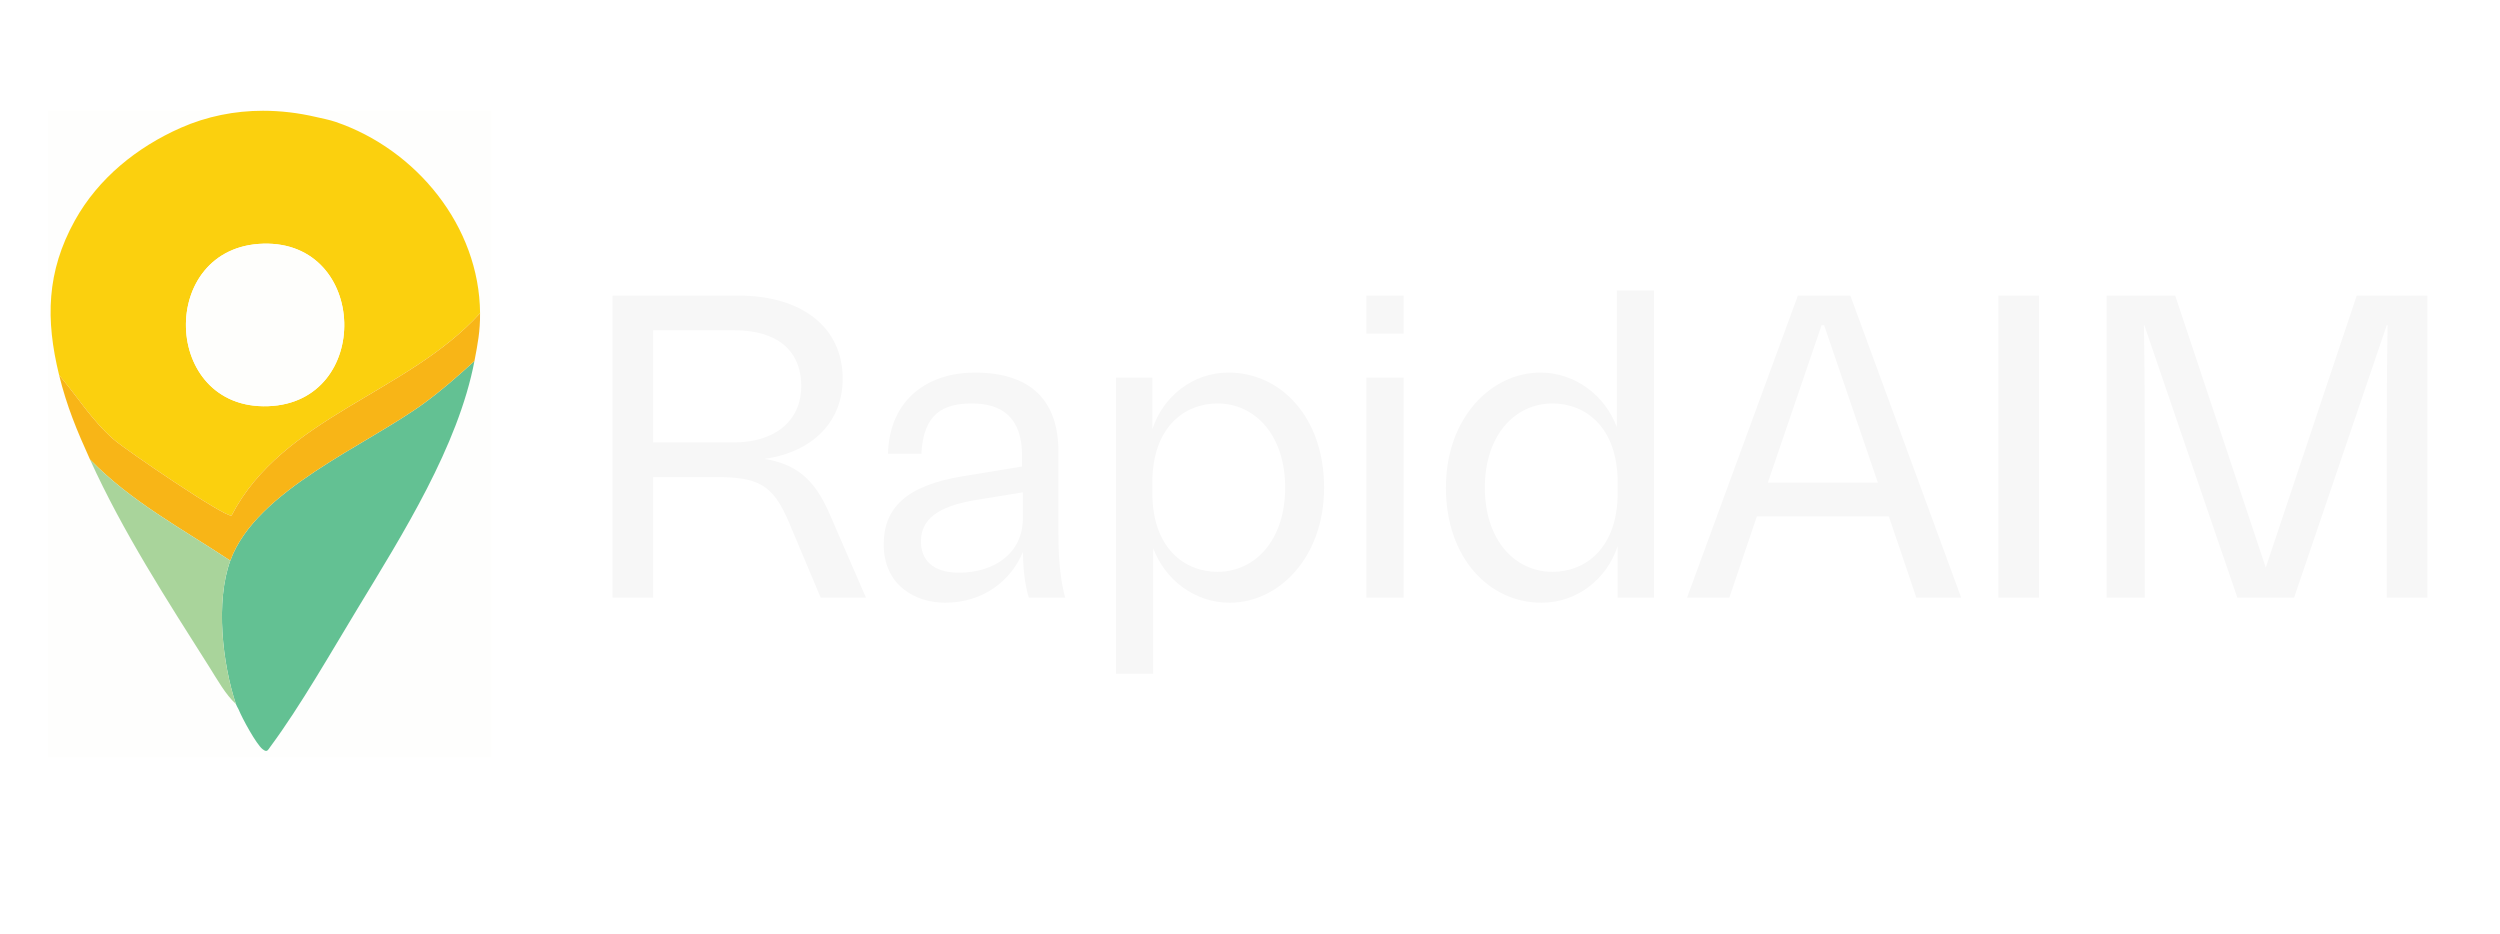
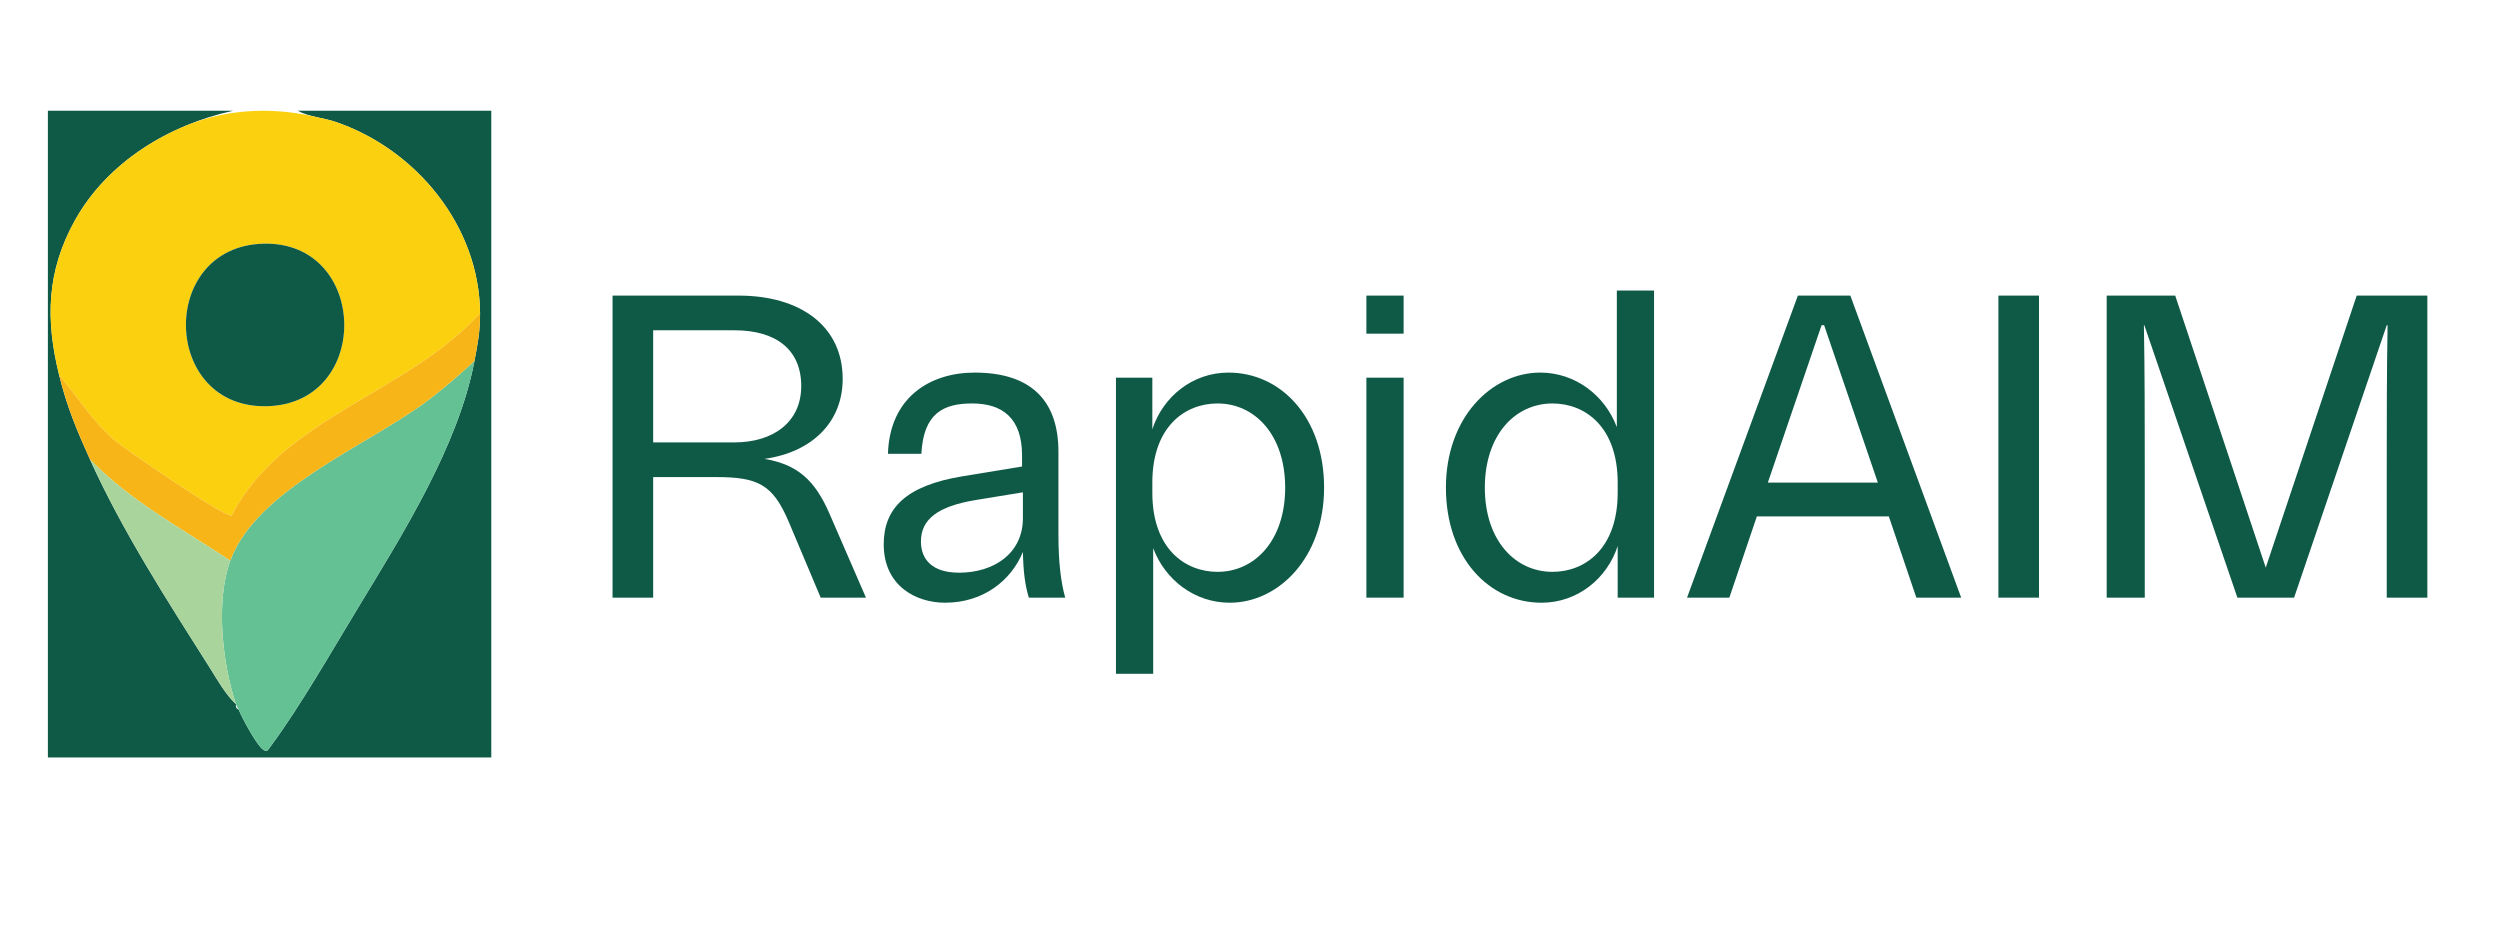
<svg xmlns="http://www.w3.org/2000/svg" version="1.1" id="svg2" width="2040.44" height="761.515" viewBox="0 0 2040.44 761.515">
  <defs id="defs6">
    <clipPath clipPathUnits="userSpaceOnUse" id="clipPath16">
      <path d="M 0,571.136 H 1530.326 V 0 H 0 Z" id="path14" />
    </clipPath>
  </defs>
  <g id="g8" transform="matrix(1.333333,0,0,-1.333333,0,761.5147)">
    <g id="g10">
      <g id="g12" clip-path="url(#clipPath16)">
        <g id="g18" transform="translate(399.824,368.9583)">
-           <path d="m 0,0 v -68.624 h 49.72 c 23.824,0 40.915,12.431 40.915,34.442 C 90.635,-11.912 75.356,0 49.72,0 Z m 52.31,21.234 c 37.807,0 63.703,-18.644 63.703,-51.014 0,-26.155 -18.386,-44.8 -47.908,-48.943 19.941,-3.366 30.817,-12.689 39.88,-33.664 l 22.271,-51.274 h -27.709 l -19.422,46.095 c -9.84,23.306 -18.903,27.708 -44.799,27.708 H 0 v -73.803 H -24.859 V 21.234 Z" style="fill:#f7f7f7;fill-opacity:1;fill-rule:nonzero;stroke:none" id="path20" />
+           <path d="m 0,0 v -68.624 h 49.72 c 23.824,0 40.915,12.431 40.915,34.442 C 90.635,-11.912 75.356,0 49.72,0 Z m 52.31,21.234 c 37.807,0 63.703,-18.644 63.703,-51.014 0,-26.155 -18.386,-44.8 -47.908,-48.943 19.941,-3.366 30.817,-12.689 39.88,-33.664 l 22.271,-51.274 h -27.709 l -19.422,46.095 c -9.84,23.306 -18.903,27.708 -44.799,27.708 H 0 v -73.803 H -24.859 V 21.234 Z" style="fill:#0F5A47;fill-opacity:1;fill-rule:nonzero;stroke:none" id="path20" />
        </g>
        <g id="g22" transform="translate(587.0457,220.576)">
-           <path d="M 0,0 C 21.235,0 39.103,11.653 39.103,33.406 V 49.202 L 10.617,44.541 C -13.465,40.656 -23.306,32.37 -23.306,19.163 -23.306,7.769 -16.055,0 0,0 M 42.729,-15.278 C 40.397,-7.51 39.362,0.518 39.103,12.689 31.853,-4.92 14.761,-18.386 -8.545,-18.386 c -17.868,0 -37.549,10.359 -37.549,35.736 0,22.012 13.466,35.995 48.425,41.692 l 36.254,5.957 v 6.732 c 0,22.789 -11.912,31.852 -30.557,31.852 -17.609,0 -29.78,-5.956 -31.075,-30.816 h -20.457 c 1.035,34.442 25.637,49.72 53.086,49.72 35.736,0 51.273,-18.386 51.273,-48.425 V 23.306 c 0,-17.091 1.554,-29.262 4.144,-38.584 z" style="fill:#f7f7f7;fill-opacity:1;fill-rule:nonzero;stroke:none" id="path24" />
+           <path d="M 0,0 C 21.235,0 39.103,11.653 39.103,33.406 V 49.202 L 10.617,44.541 C -13.465,40.656 -23.306,32.37 -23.306,19.163 -23.306,7.769 -16.055,0 0,0 M 42.729,-15.278 C 40.397,-7.51 39.362,0.518 39.103,12.689 31.853,-4.92 14.761,-18.386 -8.545,-18.386 c -17.868,0 -37.549,10.359 -37.549,35.736 0,22.012 13.466,35.995 48.425,41.692 l 36.254,5.957 v 6.732 c 0,22.789 -11.912,31.852 -30.557,31.852 -17.609,0 -29.78,-5.956 -31.075,-30.816 h -20.457 c 1.035,34.442 25.637,49.72 53.086,49.72 35.736,0 51.273,-18.386 51.273,-48.425 V 23.306 c 0,-17.091 1.554,-29.262 4.144,-38.584 z" style="fill:#0F5A47;fill-opacity:1;fill-rule:nonzero;stroke:none" id="path24" />
        </g>
        <g id="g26" transform="translate(786.696,272.6263)">
-           <path d="m 0,0 c 0,32.111 -18.386,51.533 -41.434,51.533 -19.939,0 -39.879,-14.243 -39.879,-48.426 v -6.214 c 0,-34.183 19.94,-48.425 39.879,-48.425 C -18.386,-51.532 0,-32.11 0,0 M -81.313,67.329 V 35.736 c 6.474,19.94 24.601,34.701 46.613,34.701 32.11,0 58.524,-27.45 58.524,-70.437 0,-42.987 -27.968,-70.436 -57.748,-70.436 -21.493,0 -39.62,13.983 -46.871,33.405 v -76.909 h -22.788 V 67.329 Z" style="fill:#f7f7f7;fill-opacity:1;fill-rule:nonzero;stroke:none" id="path28" />
+           <path d="m 0,0 c 0,32.111 -18.386,51.533 -41.434,51.533 -19.939,0 -39.879,-14.243 -39.879,-48.426 v -6.214 c 0,-34.183 19.94,-48.425 39.879,-48.425 C -18.386,-51.532 0,-32.11 0,0 M -81.313,67.329 V 35.736 c 6.474,19.94 24.601,34.701 46.613,34.701 32.11,0 58.524,-27.45 58.524,-70.437 0,-42.987 -27.968,-70.436 -57.748,-70.436 -21.493,0 -39.62,13.983 -46.871,33.405 v -76.909 h -22.788 V 67.329 Z" style="fill:#0F5A47;fill-opacity:1;fill-rule:nonzero;stroke:none" id="path28" />
        </g>
-         <path d="m 859.199,205.298 h -22.788 v 134.658 h 22.788 z m 0,161.589 h -22.788 v 23.306 h 22.788 z" style="fill:#f7f7f7;fill-opacity:1;fill-rule:nonzero;stroke:none" id="path30" />
+         <path d="m 859.199,205.298 h -22.788 v 134.658 h 22.788 z m 0,161.589 h -22.788 v 23.306 h 22.788 z" style="fill:#0F5A47;fill-opacity:1;fill-rule:nonzero;stroke:none" id="path30" />
        <g id="g32" transform="translate(908.9177,272.6263)">
-           <path d="m 0,0 c 0,-32.11 18.386,-51.532 41.433,-51.532 19.94,0 39.88,14.242 39.88,48.425 v 6.214 c 0,34.183 -19.94,48.426 -39.88,48.426 C 18.386,51.533 0,32.111 0,0 m 81.313,-67.329 v 31.593 c -6.474,-19.94 -24.601,-34.7 -46.613,-34.7 -32.11,0 -58.524,27.449 -58.524,70.436 0,42.987 27.968,70.437 57.747,70.437 21.494,0 39.621,-13.984 46.872,-33.406 v 83.643 h 22.788 V -67.329 Z" style="fill:#f7f7f7;fill-opacity:1;fill-rule:nonzero;stroke:none" id="path34" />
+           <path d="m 0,0 c 0,-32.11 18.386,-51.532 41.433,-51.532 19.94,0 39.88,14.242 39.88,48.425 v 6.214 c 0,34.183 -19.94,48.426 -39.88,48.426 C 18.386,51.533 0,32.111 0,0 m 81.313,-67.329 v 31.593 c -6.474,-19.94 -24.601,-34.7 -46.613,-34.7 -32.11,0 -58.524,27.449 -58.524,70.436 0,42.987 27.968,70.437 57.747,70.437 21.494,0 39.621,-13.984 46.872,-33.406 v 83.643 h 22.788 V -67.329 Z" style="fill:#0F5A47;fill-opacity:1;fill-rule:nonzero;stroke:none" id="path34" />
        </g>
        <g id="g36" transform="translate(1149.484,275.7337)">
-           <path d="m 0,0 -32.888,96.332 h -1.553 L -67.329,0 Z M -16.832,114.459 51.015,-70.436 h -27.45 l -16.833,49.72 h -80.794 l -16.832,-49.72 h -25.896 l 67.847,184.895 z" style="fill:#f7f7f7;fill-opacity:1;fill-rule:nonzero;stroke:none" id="path38" />
+           <path d="m 0,0 -32.888,96.332 h -1.553 L -67.329,0 Z M -16.832,114.459 51.015,-70.436 h -27.45 l -16.833,49.72 h -80.794 l -16.832,-49.72 h -25.896 l 67.847,184.895 z" style="fill:#0F5A47;fill-opacity:1;fill-rule:nonzero;stroke:none" id="path38" />
        </g>
-         <path d="m 1248.14,205.298 h -24.859 v 184.895 h 24.859 z" style="fill:#f7f7f7;fill-opacity:1;fill-rule:nonzero;stroke:none" id="path40" />
+         <path d="m 1248.14,205.298 h -24.859 v 184.895 h 24.859 z" style="fill:#0F5A47;fill-opacity:1;fill-rule:nonzero;stroke:none" id="path40" />
        <g id="g42" transform="translate(1312.618,372.0657)">
-           <path d="m 0,0 h -0.259 c 0.518,-29.262 0.518,-58.265 0.518,-87.527 v -79.241 H -23.047 V 18.127 H 18.904 L 74.32,-148.382 129.996,18.127 h 43.246 v -184.895 h -24.859 v 79.241 c 0,29.262 0,58.265 0.517,87.527 h -0.517 L 91.671,-166.768 h -34.7 z" style="fill:#f7f7f7;fill-opacity:1;fill-rule:nonzero;stroke:none" id="path44" />
+           <path d="m 0,0 h -0.259 c 0.518,-29.262 0.518,-58.265 0.518,-87.527 v -79.241 H -23.047 V 18.127 H 18.904 L 74.32,-148.382 129.996,18.127 h 43.246 v -184.895 h -24.859 v 79.241 c 0,29.262 0,58.265 0.517,87.527 h -0.517 L 91.671,-166.768 h -34.7 z" style="fill:#0F5A47;fill-opacity:1;fill-rule:nonzero;stroke:none" id="path44" />
        </g>
        <g id="g46" transform="translate(142.6917,503.3405)">
-           <path d="m 0,0 c -39.225,-8.584 -77.091,-31.467 -96.919,-67.269 -17.293,-31.223 -17.938,-60.586 -9.588,-94.531 4.725,-19.205 10.844,-33.847 18.897,-51.638 20.074,-44.348 47.17,-86.185 73.154,-127.228 4.716,-7.45 9.752,-16.591 16.174,-22.522 0.172,-0.517 -0.181,-1.214 0,-1.722 0.449,-1.256 1.672,-1.608 1.718,-1.721 2.123,-5.244 10.707,-21.087 14.576,-24.142 2.857,-2.255 3.099,-0.781 5.07,1.876 17.765,23.943 37.386,58.27 53.219,84.376 27.326,45.058 61.524,99.256 71.434,151.328 2.029,10.661 3.514,18.174 3.436,29.261 C 150.794,-70.703 112.108,-23.634 62.759,-6.827 55.153,-4.236 46.576,-3.777 39.51,0 h 118.532 v -395.893 h -271.42 V 0 Z" style="fill:#fefefd;fill-opacity:1;fill-rule:nonzero;stroke:none" id="path48" />
+           <path d="m 0,0 c -39.225,-8.584 -77.091,-31.467 -96.919,-67.269 -17.293,-31.223 -17.938,-60.586 -9.588,-94.531 4.725,-19.205 10.844,-33.847 18.897,-51.638 20.074,-44.348 47.17,-86.185 73.154,-127.228 4.716,-7.45 9.752,-16.591 16.174,-22.522 0.172,-0.517 -0.181,-1.214 0,-1.722 0.449,-1.256 1.672,-1.608 1.718,-1.721 2.123,-5.244 10.707,-21.087 14.576,-24.142 2.857,-2.255 3.099,-0.781 5.07,1.876 17.765,23.943 37.386,58.27 53.219,84.376 27.326,45.058 61.524,99.256 71.434,151.328 2.029,10.661 3.514,18.174 3.436,29.261 C 150.794,-70.703 112.108,-23.634 62.759,-6.827 55.153,-4.236 46.576,-3.777 39.51,0 h 118.532 v -395.893 h -271.42 V 0 Z" style="fill:#0F5A47;fill-opacity:1;fill-rule:nonzero;stroke:none" id="path48" />
        </g>
        <g id="g50" transform="translate(161.198,421.9671)">
          <path d="M 0,0 C -64.865,-1.733 -62.434,-101.85 2.981,-99.47 66.807,-97.148 64.257,1.716 0,0 m -0.242,81.373 c 10.849,0 21.651,-1.299 32.218,-3.754 4.123,-0.958 8.33,-1.728 12.277,-3.073 49.349,-16.807 88.035,-63.875 88.411,-117.104 -44.34,-48.991 -120.881,-63.544 -152.133,-123.878 -4.332,-1.028 -64.763,40.189 -71.994,46.472 -13.702,11.904 -21.981,25.957 -33.55,39.538 -8.35,33.944 -7.705,63.307 9.588,94.53 14.342,25.898 38.123,45.036 65.029,56.891 15.786,6.956 32.903,10.378 50.154,10.378 z" style="fill:#fbd00e;fill-opacity:1;fill-rule:nonzero;stroke:none" id="path52" />
        </g>
        <g id="g54" transform="translate(146.1273,136.7096)">
          <path d="m 0,0 -1.099,2.091 c -0.182,0.507 -0.447,0.835 -0.619,1.352 -8.298,24.928 -12.516,62.816 -3.436,87.784 15.74,43.278 83.08,70.259 119.073,96.71 10.706,7.868 20.603,16.561 30.38,25.501 C 134.39,161.366 100.192,107.168 72.865,62.11 57.033,36.004 37.411,1.677 19.647,-22.266 17.675,-24.923 17.434,-26.397 14.577,-24.142 10.707,-21.087 2.124,-5.244 0,0" style="fill:#63c193;fill-opacity:1;fill-rule:nonzero;stroke:none" id="path56" />
        </g>
        <g id="g58" transform="translate(290.4265,350.1473)">
          <path d="m 0,0 c -9.778,-8.94 -19.674,-17.633 -30.38,-25.501 -35.993,-26.451 -103.333,-53.431 -119.073,-96.709 -29.475,19.549 -61.063,36.303 -85.892,61.965 -8.053,17.792 -14.172,32.433 -18.896,51.639 11.569,-13.581 19.848,-27.634 33.549,-39.538 7.232,-6.283 67.663,-47.5 71.995,-46.472 31.252,60.333 107.793,74.887 152.133,123.878 C 3.514,18.174 2.029,10.661 0,0" style="fill:#f8b517;fill-opacity:1;fill-rule:nonzero;stroke:none" id="path60" />
        </g>
        <g id="g62" transform="translate(140.9738,227.937)">
          <path d="m 0,0 c -9.081,-24.969 -4.863,-62.856 3.436,-87.785 -6.422,5.932 -11.459,15.073 -16.175,22.522 C -38.722,-24.22 -65.818,17.618 -85.892,61.966 -61.064,36.303 -29.475,19.549 0,0" style="fill:#a9d49b;fill-opacity:1;fill-rule:nonzero;stroke:none" id="path64" />
        </g>
        <g id="g66" transform="translate(161.198,421.9671)">
-           <path d="M 0,0 C 64.257,1.716 66.807,-97.148 2.981,-99.47 -62.434,-101.85 -64.865,-1.733 0,0" style="fill:#fefefc;fill-opacity:1;fill-rule:nonzero;stroke:none" id="path68" />
+           <path d="M 0,0 C 64.257,1.716 66.807,-97.148 2.981,-99.47 -62.434,-101.85 -64.865,-1.733 0,0" style="fill:#0F5A47;fill-opacity:1;fill-rule:nonzero;stroke:none" id="path68" />
        </g>
      </g>
    </g>
  </g>
</svg>
